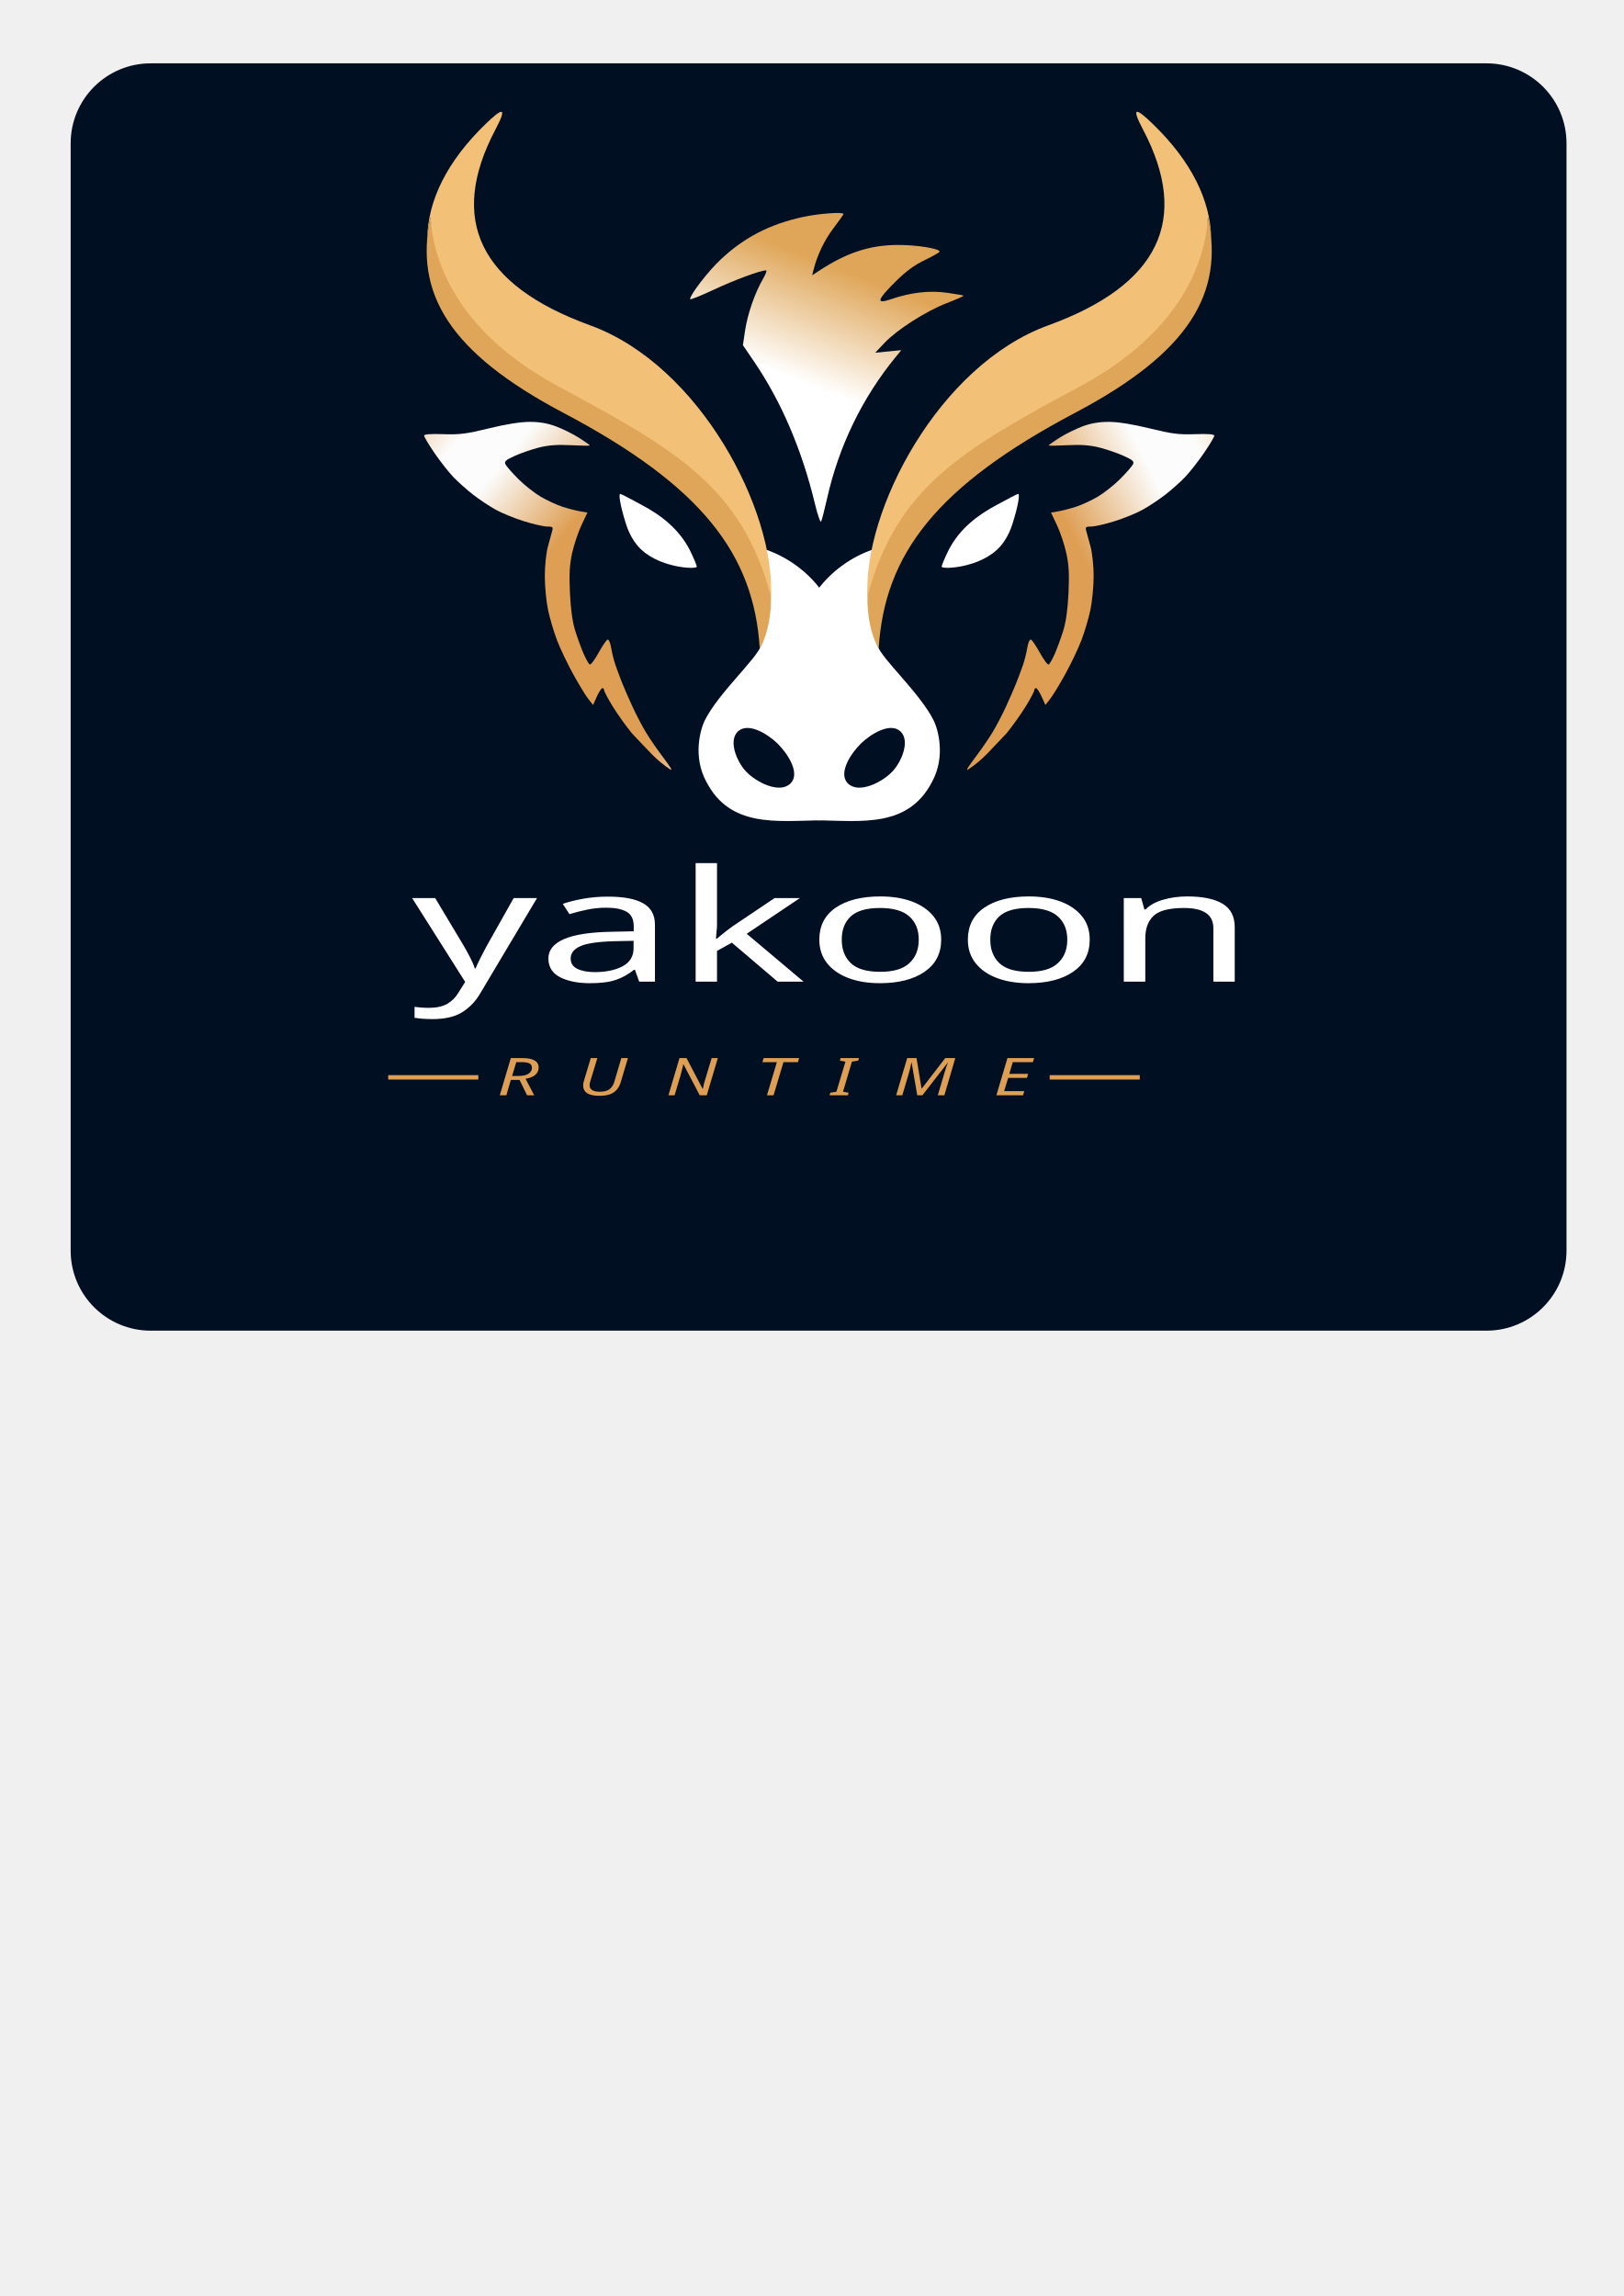
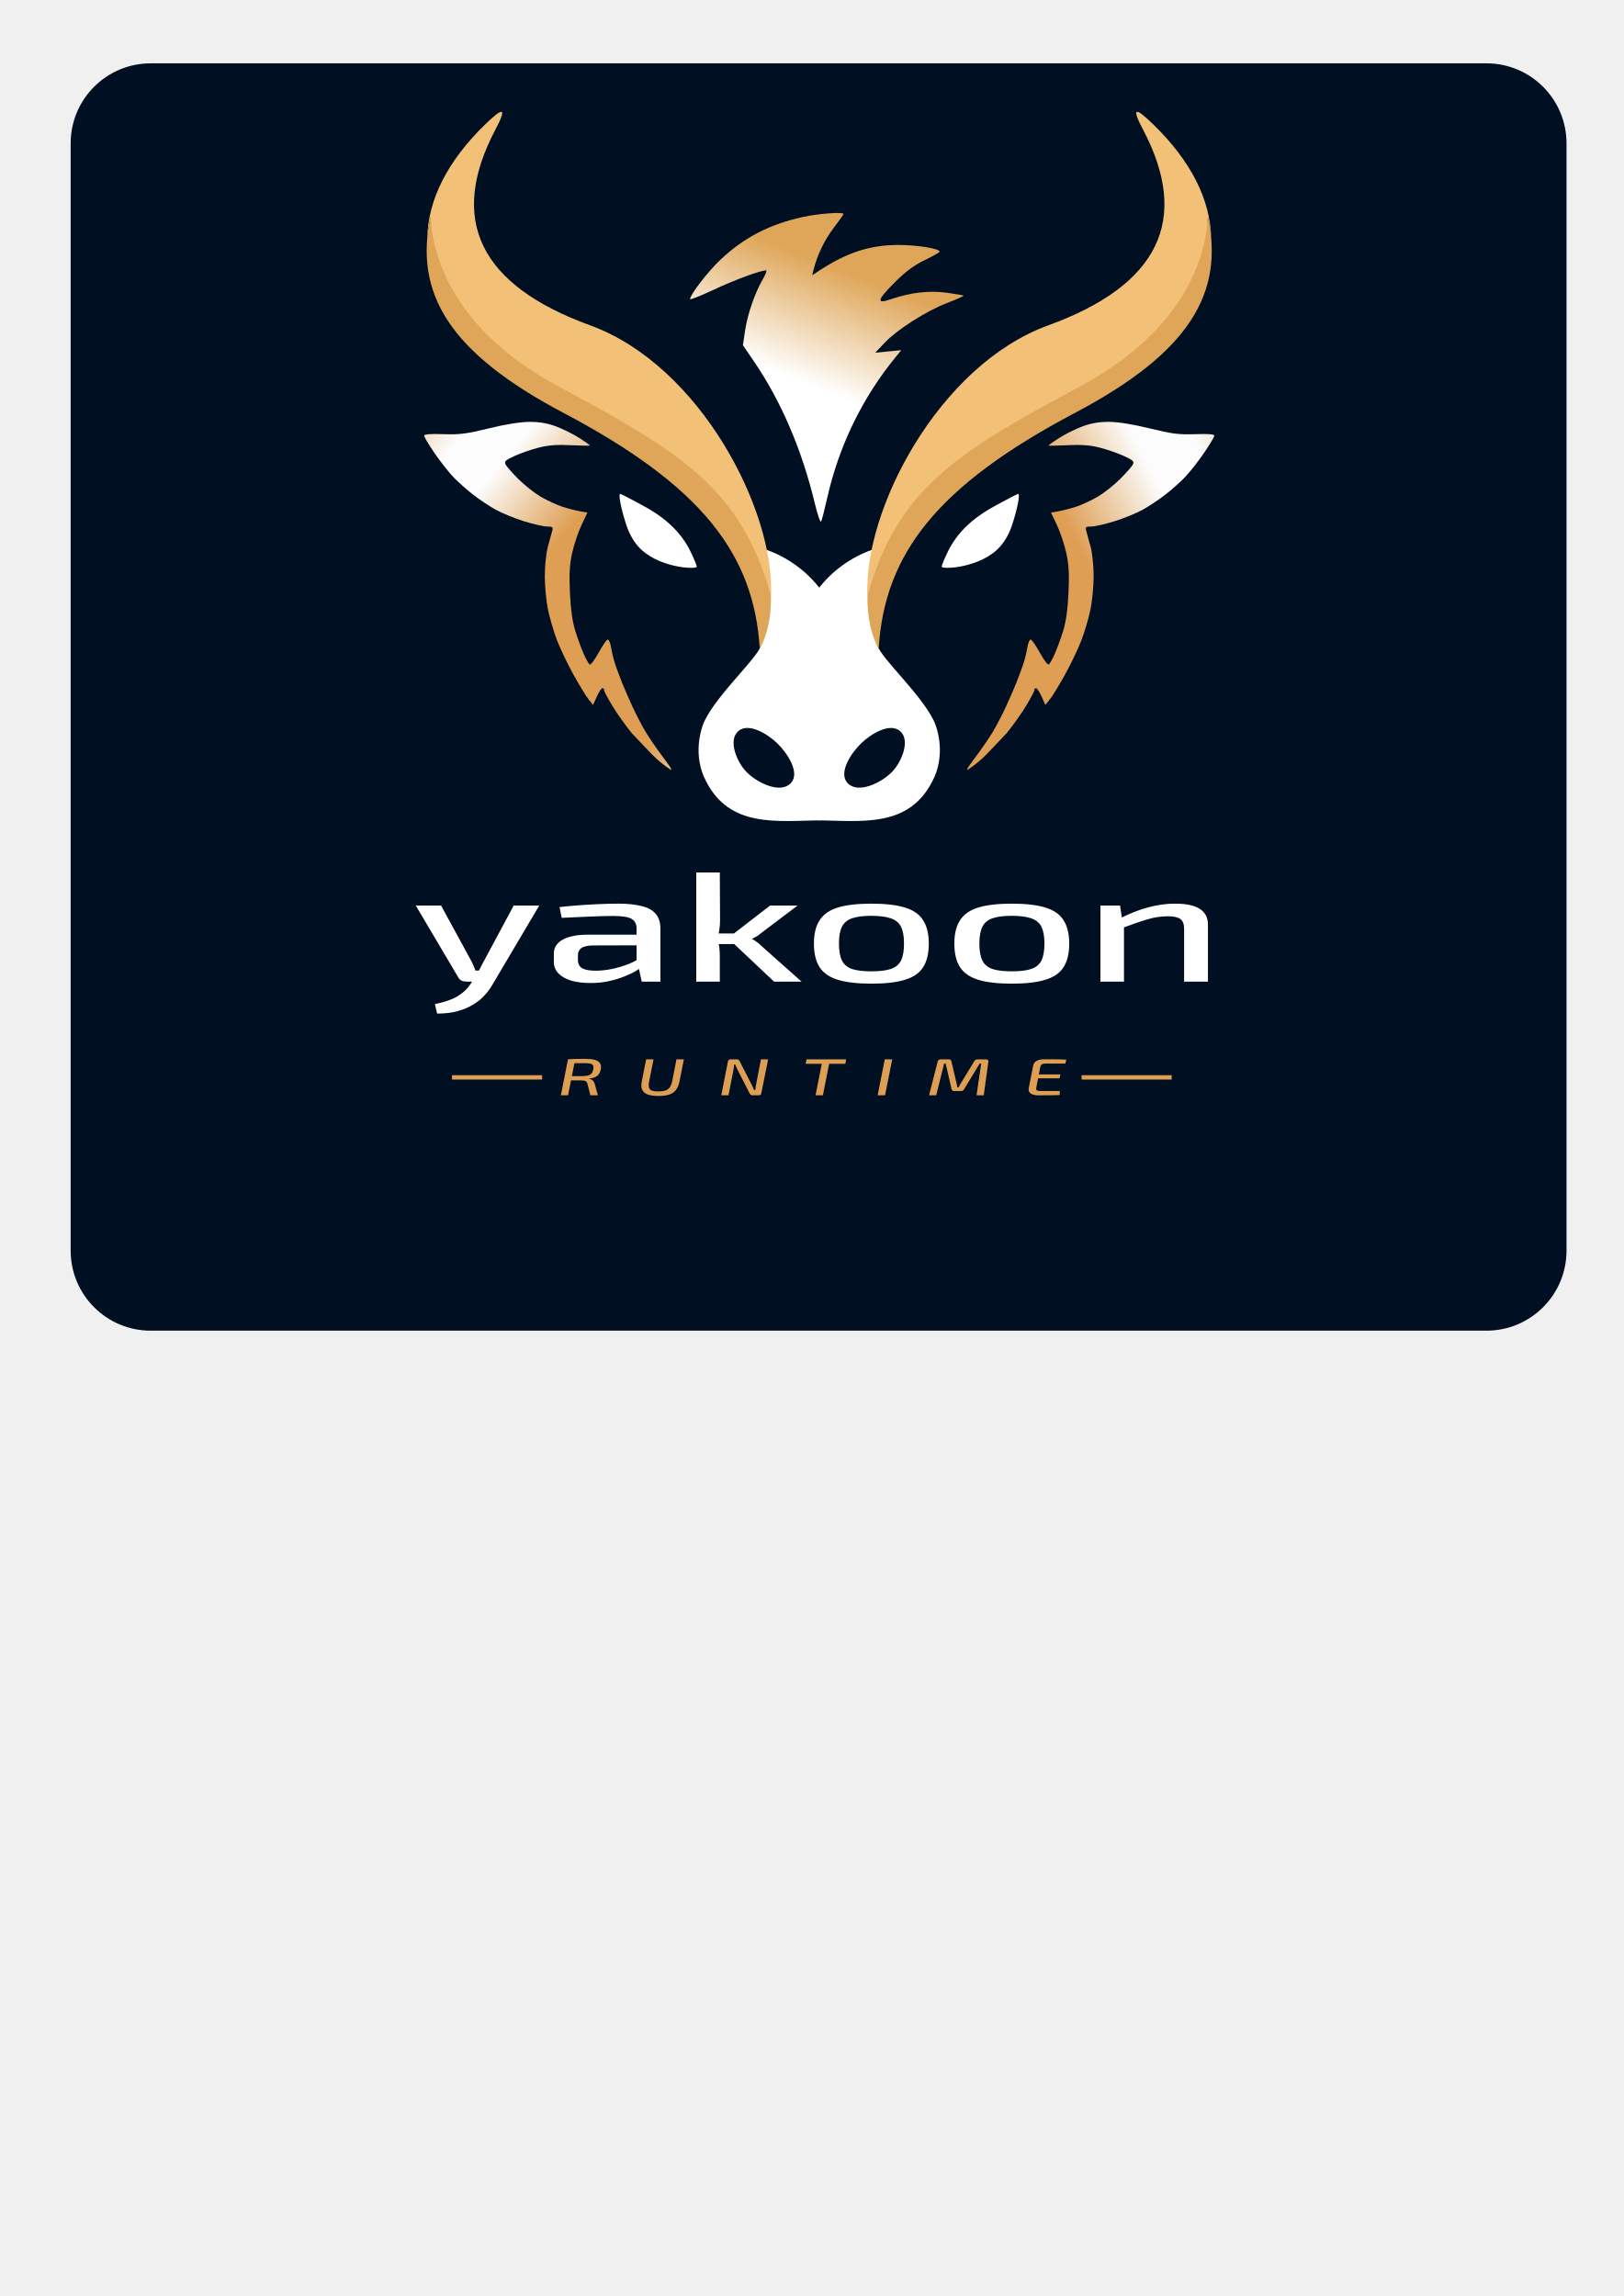
<svg xmlns="http://www.w3.org/2000/svg" xmlns:xlink="http://www.w3.org/1999/xlink" width="210mm" height="297mm" viewBox="0 0 210 297" version="1.1" id="svg1" xml:space="preserve">
  <defs id="defs1">
    <linearGradient id="linearGradient4392">
      <stop style="stop-color:#dfa659;stop-opacity:1;" offset="0.165" id="stop4393" />
      <stop style="stop-color:#ffffff;stop-opacity:1" offset="0.622" id="stop4394" />
    </linearGradient>
    <linearGradient id="linearGradient4390">
      <stop style="stop-color:#de9e53;stop-opacity:1;" offset="0.458" id="stop4391" />
      <stop style="stop-color:#fcfcfc;stop-opacity:1;" offset="0.888" id="stop4392" />
    </linearGradient>
    <linearGradient id="swatch4380">
      <stop style="stop-color:#000f22;stop-opacity:1;" offset="0" id="stop4381" />
    </linearGradient>
    <linearGradient xlink:href="#linearGradient4390" id="linearGradient4391" x1="52.224" y1="90.412" x2="30.51" y2="72.334" gradientUnits="userSpaceOnUse" spreadMethod="reflect" gradientTransform="translate(71.96548,-24.25012)" />
    <linearGradient xlink:href="#linearGradient4392" id="linearGradient4394" x1="111.479" y1="91.436" x2="99.155" y2="122.756" gradientUnits="userSpaceOnUse" gradientTransform="translate(20.21992,-85.18432)" />
    <linearGradient xlink:href="#linearGradient4390" id="linearGradient4400" gradientUnits="userSpaceOnUse" gradientTransform="translate(72.07798,-24.16012)" x1="52.224" y1="90.413" x2="25.418" y2="76.661" spreadMethod="reflect" />
  </defs>
  <g id="layer2" style="display:inline">
    <rect style="fill:#010f22;fill-opacity:1;fill-rule:evenodd;stroke-width:0.265" id="rect4400" width="193.464" height="163.936" x="9.139" y="8.193" ry="10.35" />
  </g>
  <g id="layer4" transform="translate(3.619081,5.345727)">
-     <text xml:space="preserve" style="font-style:italic;font-variant:normal;font-weight:normal;font-stretch:normal;font-size:8.015px;line-height:0;font-family:'Exo 2';-inkscape-font-specification:'Exo 2 Italic';text-align:center;writing-mode:lr-tb;direction:ltr;text-anchor:middle;fill:#de9e53;fill-opacity:1;stroke:#000000;stroke-width:2.67161e-08;stroke-dasharray:none;stroke-opacity:0;paint-order:fill markers stroke" x="85.307" y="162.026" id="text4409" transform="scale(1.188421,0.8414524)">
-       <tspan id="tspan4409" style="font-style:italic;font-variant:normal;font-weight:500;font-stretch:normal;font-size:8.015px;line-height:0ex;font-family:'Exo 2';-inkscape-font-specification:'Exo 2 Medium Italic';fill:#de9e53;fill-opacity:1;stroke-width:2.67161e-08" x="86.581" y="162.026">── R  U  N  T  I  M  E ── </tspan>
-     </text>
-     <text xml:space="preserve" style="font-style:italic;font-variant:normal;font-weight:normal;font-stretch:normal;font-size:25.307px;line-height:0.1;font-family:'Exo 2';-inkscape-font-specification:'Exo 2 Italic';writing-mode:lr-tb;direction:ltr;fill:#ffffff;fill-opacity:0;stroke:#000000;stroke-width:2.53071e-08;stroke-dasharray:none;stroke-opacity:0;paint-order:fill markers stroke" x="39.572" y="152.598" id="text4408" transform="scale(1.254587,0.7970751)">
-       <tspan id="tspan4408" style="font-style:normal;font-variant:normal;font-weight:500;font-stretch:normal;font-size:25.307px;line-height:0.1;font-family:'Exo 2';-inkscape-font-specification:'Exo 2 Medium';fill:#ffffff;fill-opacity:1;stroke-width:2.53071e-08" x="39.572" y="152.598">yakoon</tspan>
-     </text>
+     <path style="font-style:italic;font-weight:500;font-size:8.015px;line-height:0ex;font-family:'Exo 2';-inkscape-font-specification:'Exo 2 Medium Italic';text-align:center;text-anchor:middle;fill:#de9e53;stroke:#000000;stroke-width:2.67161e-08;stroke-opacity:0;paint-order:fill markers stroke" d="m 46.145,159.607 v -0.673 h 4.982 v 0.673 z m 4.825,0 v -0.673 H 55.952 v 0.673 z m 9.704,-3.184 q 0.593,0 0.986,0.144 0.401,0.144 0.577,0.505 0.184,0.353 0.096,0.986 -0.056,0.409 -0.2,0.705 -0.144,0.289 -0.401,0.465 -0.248,0.168 -0.641,0.216 l -0.008,0.04 q 0.152,0.04 0.273,0.144 0.12,0.096 0.2,0.264 0.088,0.168 0.128,0.409 l 0.337,1.723 h -0.818 l -0.313,-1.739 q -0.056,-0.305 -0.2,-0.425 -0.136,-0.12 -0.401,-0.12 -0.513,-0.008 -0.874,-0.008 -0.353,-0.008 -0.593,-0.008 -0.24,-0.008 -0.409,-0.008 l 0.088,-0.641 h 1.811 q 0.393,-0.008 0.633,-0.096 0.248,-0.096 0.385,-0.313 0.136,-0.224 0.192,-0.633 0.048,-0.361 -0.016,-0.569 -0.056,-0.208 -0.264,-0.289 -0.2,-0.088 -0.585,-0.088 -0.697,0 -1.186,0.008 -0.481,0.008 -0.657,0.008 l -0.048,-0.609 q 0.305,-0.032 0.585,-0.048 0.281,-0.016 0.593,-0.016 0.321,-0.008 0.729,-0.008 z m -1.122,0.072 -0.777,5.53 h -0.785 l 0.777,-5.53 z m 11.83,0 -0.481,3.406 q -0.112,0.809 -0.385,1.306 -0.264,0.489 -0.729,0.705 -0.465,0.216 -1.178,0.216 -0.713,0 -1.162,-0.224 -0.441,-0.224 -0.601,-0.721 -0.16,-0.497 -0.04,-1.314 l 0.465,-3.374 h 0.809 l -0.481,3.406 q -0.08,0.577 -0.016,0.922 0.064,0.337 0.305,0.473 0.248,0.136 0.713,0.136 0.473,0 0.769,-0.144 0.305,-0.144 0.473,-0.489 0.176,-0.353 0.264,-0.93 l 0.465,-3.374 z m 9.169,0 -0.745,5.234 q -0.016,0.152 -0.088,0.224 -0.072,0.072 -0.224,0.072 h -0.633 q -0.136,0 -0.208,-0.072 -0.064,-0.072 -0.112,-0.192 l -1.346,-3.735 q -0.056,-0.152 -0.12,-0.353 -0.056,-0.2 -0.104,-0.377 h -0.128 q 0,0.184 -0.016,0.377 -0.016,0.184 -0.04,0.377 l -0.553,3.975 h -0.785 l 0.729,-5.234 q 0.032,-0.152 0.104,-0.224 0.08,-0.072 0.224,-0.072 h 0.625 q 0.136,0 0.2,0.072 0.072,0.072 0.112,0.192 l 1.314,3.631 q 0.064,0.176 0.128,0.393 0.072,0.216 0.136,0.425 h 0.144 q 0.008,-0.216 0.024,-0.417 0.016,-0.2 0.048,-0.409 l 0.529,-3.887 z m 6.735,0 -0.777,5.53 h -0.801 l 0.777,-5.53 z m 1.755,0 -0.088,0.689 h -4.32 l 0.096,-0.689 z m 5.012,0 -0.777,5.53 h -0.809 l 0.777,-5.53 z m 10.163,0 q 0.16,0 0.24,0.096 0.08,0.088 0.064,0.248 l -0.505,5.186 H 103.231 l 0.505,-4.881 h -0.16 l -1.715,3.975 q -0.056,0.136 -0.144,0.2 -0.08,0.056 -0.224,0.056 h -0.657 q -0.136,0 -0.216,-0.072 -0.08,-0.08 -0.104,-0.216 l -0.649,-3.943 h -0.16 l -0.866,4.881 H 98.061 L 99.007,156.8 q 0.032,-0.152 0.112,-0.224 0.08,-0.08 0.232,-0.08 h 0.842 q 0.128,0 0.2,0.08 0.08,0.072 0.096,0.208 l 0.545,3.254 q 0.04,0.192 0.056,0.385 0.016,0.184 0.04,0.377 h 0.144 q 0.08,-0.208 0.152,-0.393 0.072,-0.184 0.152,-0.361 l 1.419,-3.294 q 0.056,-0.136 0.144,-0.192 0.088,-0.056 0.216,-0.056 z m 6.364,-0.008 q 0.409,0 0.826,0 0.425,0 0.826,0.016 0.401,0.008 0.769,0.032 l -0.104,0.617 h -2.18 q -0.264,0 -0.393,0.128 -0.12,0.12 -0.16,0.401 l -0.433,3.182 q -0.04,0.264 0.056,0.385 0.104,0.12 0.369,0.12 h 2.14 l -0.016,0.617 q -0.353,0.024 -0.737,0.032 -0.385,0.008 -0.777,0.008 -0.393,0.008 -0.761,0.008 -0.617,0 -0.898,-0.305 -0.273,-0.313 -0.192,-0.834 l 0.481,-3.438 q 0.064,-0.457 0.361,-0.713 0.297,-0.256 0.826,-0.256 z m -1.234,2.324 h 3.006 l -0.08,0.609 h -3.014 z m 5.316,0.795 v -0.673 h 4.982 v 0.673 z m 4.825,0 v -0.673 h 4.982 v 0.673 z" id="text4409" transform="scale(1.188421,0.8414524)" aria-label="── R  U  N  T  I  M  E ── " />
+     <path style="font-weight:500;font-size:25.307px;line-height:0.1;font-family:'Exo 2';-inkscape-font-specification:'Exo 2 Medium';fill:#ffffff;stroke:#000000;stroke-width:2.53071e-08;stroke-opacity:0;paint-order:fill markers stroke" d="m 52.706,140.249 -4.859,12.932 q -0.304,0.835 -0.785,1.645 -0.456,0.81 -1.139,1.468 -0.683,0.683 -1.62,1.088 -0.911,0.405 -2.126,0.405 l -0.228,-1.544 q 1.518,-0.481 2.328,-1.265 0.835,-0.785 1.316,-1.923 l 0.633,-1.518 q 0.202,-0.531 0.405,-1.164 0.202,-0.658 0.38,-1.139 l 3.062,-8.984 z m -10.123,0 3.113,8.984 q 0.127,0.38 0.228,0.785 0.127,0.38 0.202,0.785 h 0.607 l -0.785,1.797 h -0.709 q -0.304,0 -0.531,-0.152 -0.228,-0.177 -0.329,-0.481 L 39.977,140.249 Z m 18.26,-0.304 q 1.417,0 2.379,0.38 0.987,0.354 1.468,1.24 0.506,0.886 0.506,2.429 v 8.604 h -1.923 l -0.38,-2.683 -0.152,-0.304 v -5.618 q 0,-1.088 -0.506,-1.569 -0.506,-0.481 -1.923,-0.481 -0.962,0 -2.429,0.101 -1.443,0.101 -2.86,0.202 l -0.228,-1.746 q 0.86,-0.152 1.898,-0.278 1.063,-0.127 2.151,-0.202 1.088,-0.076 1.999,-0.076 z m 3.239,5.036 -0.025,1.721 -5.821,0.025 q -0.86,0.025 -1.215,0.456 -0.329,0.405 -0.329,1.139 v 0.759 q 0,0.911 0.43,1.341 0.456,0.405 1.417,0.405 0.709,0 1.569,-0.253 0.886,-0.278 1.771,-0.81 0.886,-0.557 1.594,-1.392 v 1.594 q -0.253,0.354 -0.759,0.86 -0.506,0.481 -1.24,0.936 -0.709,0.456 -1.594,0.759 -0.86,0.304 -1.898,0.304 -1.114,0 -1.974,-0.38 -0.835,-0.405 -1.316,-1.164 -0.481,-0.785 -0.481,-1.898 v -1.341 q 0,-1.442 0.911,-2.252 0.936,-0.81 2.581,-0.81 z m 15.26,-4.732 -3.771,4.479 q -0.177,0.253 -0.456,0.531 -0.278,0.253 -0.456,0.38 v 0.051 q 0.177,0.127 0.456,0.456 0.278,0.304 0.456,0.607 l 4.176,5.846 h -2.834 l -4.758,-7.061 4.353,-5.289 z m -8.022,-5.365 0.025,7.769 q 0,0.81 -0.076,1.518 -0.051,0.683 -0.202,1.443 0.152,0.709 0.202,1.442 0.051,0.734 0.051,1.392 v 4.15 h -2.429 v -17.715 z m 2.05,9.895 v 1.721 h -2.885 v -1.721 z m 13.573,-4.834 q 2.176,0 3.467,0.633 1.316,0.633 1.873,2.075 0.582,1.417 0.582,3.771 0,2.379 -0.582,3.821 -0.557,1.417 -1.873,2.05 -1.291,0.633 -3.467,0.633 -2.151,0 -3.467,-0.633 -1.291,-0.633 -1.873,-2.05 -0.582,-1.443 -0.582,-3.821 0,-2.354 0.582,-3.771 0.582,-1.443 1.873,-2.075 1.316,-0.633 3.467,-0.633 z m 0,1.974 q -1.265,0 -1.999,0.405 -0.734,0.405 -1.038,1.392 -0.304,0.962 -0.304,2.708 0,1.746 0.304,2.733 0.304,0.987 1.038,1.392 0.734,0.38 1.999,0.38 1.265,0 1.999,-0.38 0.759,-0.405 1.063,-1.392 0.304,-0.987 0.304,-2.733 0,-1.746 -0.304,-2.708 -0.304,-0.987 -1.063,-1.392 -0.734,-0.405 -1.999,-0.405 z m 14.476,-1.974 q 2.176,0 3.467,0.633 1.316,0.633 1.873,2.075 0.582,1.417 0.582,3.771 0,2.379 -0.582,3.821 -0.557,1.417 -1.873,2.05 -1.291,0.633 -3.467,0.633 -2.151,0 -3.467,-0.633 -1.291,-0.633 -1.873,-2.05 -0.582,-1.443 -0.582,-3.821 0,-2.354 0.582,-3.771 0.582,-1.443 1.873,-2.075 1.316,-0.633 3.467,-0.633 z m 0,1.974 q -1.265,0 -1.999,0.405 -0.734,0.405 -1.038,1.392 -0.304,0.962 -0.304,2.708 0,1.746 0.304,2.733 0.304,0.987 1.038,1.392 0.734,0.38 1.999,0.38 1.265,0 1.999,-0.38 0.759,-0.405 1.063,-1.392 0.304,-0.987 0.304,-2.733 0,-1.746 -0.304,-2.708 -0.304,-0.987 -1.063,-1.392 -0.734,-0.405 -1.999,-0.405 z m 16.855,-1.974 q 3.366,0 3.366,3.391 v 9.262 h -2.455 v -8.554 q 0,-1.164 -0.38,-1.594 -0.38,-0.456 -1.291,-0.456 -1.088,0 -2.176,0.531 -1.088,0.506 -2.607,1.417 l -0.101,-1.645 q 1.417,-1.139 2.834,-1.746 1.417,-0.607 2.809,-0.607 z m -5.694,0.304 0.228,2.379 0.177,0.354 v 9.617 h -2.429 v -12.35 z" id="text4408" transform="scale(1.254587,0.7970751)" aria-label="yakoon" />
  </g>
  <g id="layer1" transform="translate(-27.43705,20.87379)" style="display:inline">
    <g id="g4395" transform="translate(-9.455941,-14.76439)">
      <path style="fill:#ffffff;fill-opacity:1" d="m 119.436,64.575 c -0.695,-0.789 -1.234,-1.792 -1.612,-2.999 -0.736,-2.346 -0.939,-3.798 -0.714,-3.798 0.098,0 1.315,0.625 2.704,1.389 2.619,1.376 4.879,3.161 6.26,5.808 0.514,1.028 0.935,2.032 0.935,2.231 -0.128,0.371 -5.138,0.136 -7.573,-2.631 z" id="path4346" />
      <path style="fill:url(#linearGradient4391)" d="m 118.636,88.771 c -0.796,-0.973 -1.934,-2.571 -2.529,-3.549 -0.595,-0.979 -1.081,-1.901 -1.081,-2.049 0,-0.148 -0.101,-0.269 -0.224,-0.269 -0.123,0 -0.445,0.49 -0.715,1.088 l -0.491,1.088 -0.599,-0.752 c -0.33,-0.413 -1.204,-1.843 -1.943,-3.177 -0.739,-1.334 -1.688,-3.32 -2.11,-4.414 -0.421,-1.094 -0.952,-2.888 -1.178,-3.986 -0.227,-1.098 -0.412,-3.048 -0.412,-4.334 0,-1.285 0.176,-2.987 0.39,-3.781 0.215,-0.795 0.467,-1.713 0.56,-2.04 0.15,-0.525 0.074,-0.595 -0.641,-0.595 -0.446,0 -1.799,-0.308 -3.007,-0.685 -1.208,-0.377 -2.851,-1.048 -3.652,-1.493 -0.8,-0.445 -2.11,-1.316 -2.91,-1.936 -0.8,-0.62 -1.951,-1.645 -2.558,-2.277 -0.606,-0.632 -1.708,-2.034 -2.447,-3.115 -0.74,-1.081 -1.345,-2.093 -1.345,-2.249 -1.36e-4,-0.188 0.835,-0.253 2.478,-0.193 2.089,0.076 3.014,-0.041 5.887,-0.748 2.156,-0.53 4.09,-0.84 5.261,-0.844 1.282,-0.003 2.341,0.178 3.44,0.589 0.873,0.327 2.213,0.992 2.977,1.477 0.764,0.486 1.389,0.928 1.389,0.982 0,0.054 -1.101,0.041 -2.447,-0.029 -1.773,-0.093 -2.921,-0.006 -4.167,0.313 -0.946,0.242 -2.351,0.729 -3.123,1.082 -1.196,0.547 -1.365,0.712 -1.148,1.118 0.14,0.262 0.888,1.109 1.662,1.883 0.774,0.774 2.071,1.796 2.883,2.272 0.812,0.476 2.064,1.055 2.784,1.287 0.719,0.232 1.744,0.499 2.277,0.592 l 0.969,0.17 -0.765,1.617 c -0.421,0.889 -0.962,2.506 -1.204,3.592 -0.336,1.51 -0.405,2.727 -0.292,5.171 0.099,2.146 0.328,3.773 0.699,4.95 0.303,0.965 0.793,2.299 1.088,2.966 0.295,0.666 0.641,1.276 0.769,1.355 0.128,0.079 0.637,-0.593 1.131,-1.493 0.494,-0.9 1.025,-1.679 1.179,-1.731 0.155,-0.051 0.362,0.417 0.462,1.041 0.099,0.624 0.343,1.611 0.541,2.193 0.198,0.582 0.597,1.654 0.887,2.381 0.29,0.728 0.912,2.151 1.383,3.164 0.471,1.012 1.219,2.441 1.662,3.175 0.443,0.734 1.295,1.989 1.894,2.789 0.598,0.8 1.179,1.604 1.29,1.786 0.111,0.182 0.146,0.331 0.076,0.331 -2.035,-1.342 -2.868,-2.481 -5.026,-4.716 z" id="path4343" />
      <path d="m 143.032,70.149 c -1.783,-2.393 -4.364,-4.226 -7.072,-5.157 0.484,5.113 1.001,7.503 -0.648,12.425 -0.576,1.719 -5.465,6.095 -7.238,9.608 -0.655,1.297 -1.56,4.765 0.15,7.947 3.067,5.989 9.059,5.121 14.808,5.028 z m -9.663,23.525 c -1.208,-1.285 -2.32,-4.014 -1.008,-5.192 1.314,-1.18 3.795,0.333 5.063,1.562 1.299,1.26 2.99,3.809 1.76,5.137 -1.361,1.469 -4.444,-0.048 -5.815,-1.507 z" style="fill:#ffffff;fill-opacity:1" id="path1" />
      <g id="g4366" transform="translate(6.12,3.96)">
        <path d="m 86.445,18.008 c -2.085,9.797 2.32,17.472 17.163,25.308 17.972,9.488 24.671,18.314 25.428,30.513 0.001,-0.014 2.86,-4.407 0.567,-12.514 C 127.311,53.207 121.283,48.804 105.828,40.493 90.307,32.146 86.66,20.674 86.445,18.008 Z" style="fill:#dfa659" id="path4373" />
        <path d="m 95.59,4.395 c -0.268,9.64e-4 -0.934,0.528 -2.013,1.573 -4.97,4.813 -7.457,9.85 -7.55,14.816 0.077,-0.907 0.218,-1.832 0.419,-2.776 0.216,2.667 1.04,13.565 16.561,21.912 15.456,8.311 23.624,13.053 27.469,27.073 0.573,-10.906 -9.088,-29.782 -23.384,-34.982 C 92.791,26.81 88.7,18.357 94.842,6.703 95.656,5.159 95.913,4.394 95.59,4.395 Z" style="fill:#f3c078;fill-opacity:1" id="path4374" />
      </g>
    </g>
    <path d="m 134.407,43.602 c 1.533,-6.808 4.548,-13.019 8.895,-18.322 l 0.705,-0.859 -1.687,0.165 -1.687,0.165 1.191,-1.26 c 1.633,-1.728 5.362,-4.111 8.074,-5.159 1.239,-0.479 2.214,-0.911 2.165,-0.96 -0.049,-0.049 -1.018,-0.218 -2.153,-0.376 -2.282,-0.317 -4.691,-0.041 -7.215,0.827 -1.987,0.684 -1.864,0.153 0.518,-2.222 1.367,-1.363 2.467,-2.177 3.83,-2.831 1.051,-0.505 1.915,-0.996 1.918,-1.091 0.016,-0.4 -2.964,-0.876 -5.417,-0.867 -3.613,0.014 -6.611,0.996 -10.162,3.33 l -0.902,0.592 0.182,-0.725 c 0.475,-1.894 1.393,-3.808 2.575,-5.369 0.713,-0.942 1.296,-1.765 1.296,-1.83 0,-0.3 -3.267,-0.057 -5.308,0.394 -4.302,0.952 -7.572,2.652 -10.609,5.517 -1.617,1.525 -3.927,4.524 -3.927,5.098 0,0.12 1.367,-0.424 3.039,-1.209 2.672,-1.256 6.065,-2.51 6.79,-2.51 0.136,0 -0.049,0.507 -0.413,1.127 -1.019,1.739 -1.987,4.531 -2.3,6.639 l -0.284,1.912 1.434,2.106 c 3.538,5.196 6.209,11.443 7.89,18.449 0.341,1.421 0.698,2.433 0.794,2.249 0.096,-0.184 0.442,-1.526 0.77,-2.981 z" style="fill:url(#linearGradient4394)" id="path1-7" />
    <g id="g4400" transform="matrix(-1,0,0,1,276.348,-14.85439)">
      <path style="fill:#ffffff;fill-opacity:1" d="m 119.549,64.665 c -0.695,-0.789 -1.234,-1.792 -1.612,-2.999 -0.736,-2.346 -0.939,-3.798 -0.714,-3.798 0.098,0 1.315,0.625 2.704,1.389 2.619,1.376 4.879,3.161 6.26,5.808 0.514,1.028 0.935,2.032 0.935,2.231 -0.128,0.371 -5.138,0.136 -7.573,-2.631 z" id="path4395" />
      <path style="fill:url(#linearGradient4400)" d="m 118.748,88.861 c -0.796,-0.973 -1.934,-2.571 -2.529,-3.549 -0.595,-0.979 -1.081,-1.901 -1.081,-2.049 0,-0.148 -0.101,-0.269 -0.224,-0.269 -0.123,0 -0.445,0.49 -0.715,1.088 l -0.491,1.088 -0.599,-0.752 c -0.33,-0.413 -1.204,-1.843 -1.943,-3.177 -0.739,-1.334 -1.688,-3.32 -2.11,-4.414 -0.421,-1.094 -0.952,-2.888 -1.178,-3.986 -0.227,-1.098 -0.412,-3.048 -0.412,-4.334 0,-1.285 0.176,-2.987 0.39,-3.781 0.215,-0.795 0.467,-1.713 0.56,-2.04 0.15,-0.525 0.074,-0.595 -0.641,-0.595 -0.446,0 -1.799,-0.308 -3.007,-0.685 -1.208,-0.377 -2.851,-1.048 -3.652,-1.493 -0.8,-0.445 -2.11,-1.316 -2.91,-1.936 -0.8,-0.62 -1.951,-1.645 -2.558,-2.277 -0.606,-0.632 -1.708,-2.034 -2.447,-3.115 -0.74,-1.081 -1.345,-2.093 -1.345,-2.249 -1.36e-4,-0.188 0.835,-0.253 2.478,-0.193 2.089,0.076 3.014,-0.041 5.887,-0.748 2.156,-0.53 4.09,-0.84 5.261,-0.844 1.282,-0.003 2.341,0.178 3.44,0.589 0.873,0.327 2.213,0.992 2.977,1.477 0.764,0.486 1.389,0.928 1.389,0.982 0,0.054 -1.101,0.041 -2.447,-0.029 -1.773,-0.093 -2.921,-0.006 -4.167,0.313 -0.946,0.242 -2.351,0.729 -3.123,1.082 -1.196,0.547 -1.365,0.712 -1.148,1.118 0.14,0.262 0.888,1.109 1.662,1.883 0.774,0.774 2.071,1.796 2.883,2.272 0.812,0.476 2.064,1.055 2.784,1.287 0.719,0.232 1.744,0.499 2.277,0.592 l 0.969,0.17 -0.765,1.617 c -0.421,0.889 -0.962,2.506 -1.204,3.592 -0.336,1.51 -0.405,2.727 -0.292,5.171 0.099,2.146 0.328,3.773 0.699,4.95 0.303,0.965 0.793,2.299 1.088,2.966 0.295,0.666 0.641,1.276 0.769,1.355 0.128,0.079 0.637,-0.593 1.131,-1.493 0.494,-0.9 1.025,-1.679 1.179,-1.731 0.155,-0.051 0.362,0.417 0.462,1.041 0.099,0.624 0.343,1.611 0.541,2.193 0.198,0.582 0.597,1.654 0.887,2.381 0.29,0.728 0.912,2.151 1.383,3.164 0.471,1.012 1.219,2.441 1.662,3.175 0.443,0.734 1.295,1.989 1.894,2.789 0.598,0.8 1.179,1.604 1.29,1.786 0.111,0.182 0.146,0.331 0.076,0.331 -2.035,-1.342 -2.868,-2.481 -5.026,-4.716 z" id="path4396" />
      <path d="m 143.144,70.239 c -1.783,-2.393 -4.364,-4.226 -7.072,-5.157 0.484,5.113 1.001,7.503 -0.648,12.425 -0.576,1.719 -5.465,6.095 -7.238,9.608 -0.655,1.297 -1.56,4.765 0.15,7.947 3.067,5.989 9.059,5.121 14.808,5.028 z m -9.663,23.525 c -1.208,-1.285 -2.32,-4.014 -1.008,-5.192 1.314,-1.18 3.795,0.333 5.063,1.562 1.299,1.26 2.99,3.809 1.76,5.137 -1.361,1.469 -4.444,-0.048 -5.815,-1.507 z" style="fill:#ffffff;fill-opacity:1;stroke:#000000;stroke-width:3e-08;stroke-dasharray:none;stroke-opacity:0;paint-order:fill markers stroke" id="path4397" />
      <g id="g4399" transform="translate(6.2325,4.05)">
        <path d="m 86.445,18.008 c -2.085,9.797 2.32,17.472 17.163,25.308 17.972,9.488 24.671,18.314 25.428,30.513 0.001,-0.014 2.86,-4.407 0.567,-12.514 C 127.311,53.207 121.283,48.804 105.828,40.493 90.307,32.146 86.66,20.674 86.445,18.008 Z" style="fill:#dfa659" id="path4398" />
        <path d="m 95.59,4.395 c -0.268,9.64e-4 -0.934,0.528 -2.013,1.573 -4.97,4.813 -7.457,9.85 -7.55,14.816 0.077,-0.907 0.218,-1.832 0.419,-2.776 0.216,2.667 1.04,13.565 16.561,21.912 15.456,8.311 23.624,13.053 27.469,27.073 0.573,-10.906 -9.088,-29.782 -23.384,-34.982 C 92.791,26.81 88.7,18.357 94.842,6.703 95.656,5.159 95.913,4.394 95.59,4.395 Z" style="fill:#f3c078;fill-opacity:1" id="path4399" />
      </g>
    </g>
  </g>
</svg>
